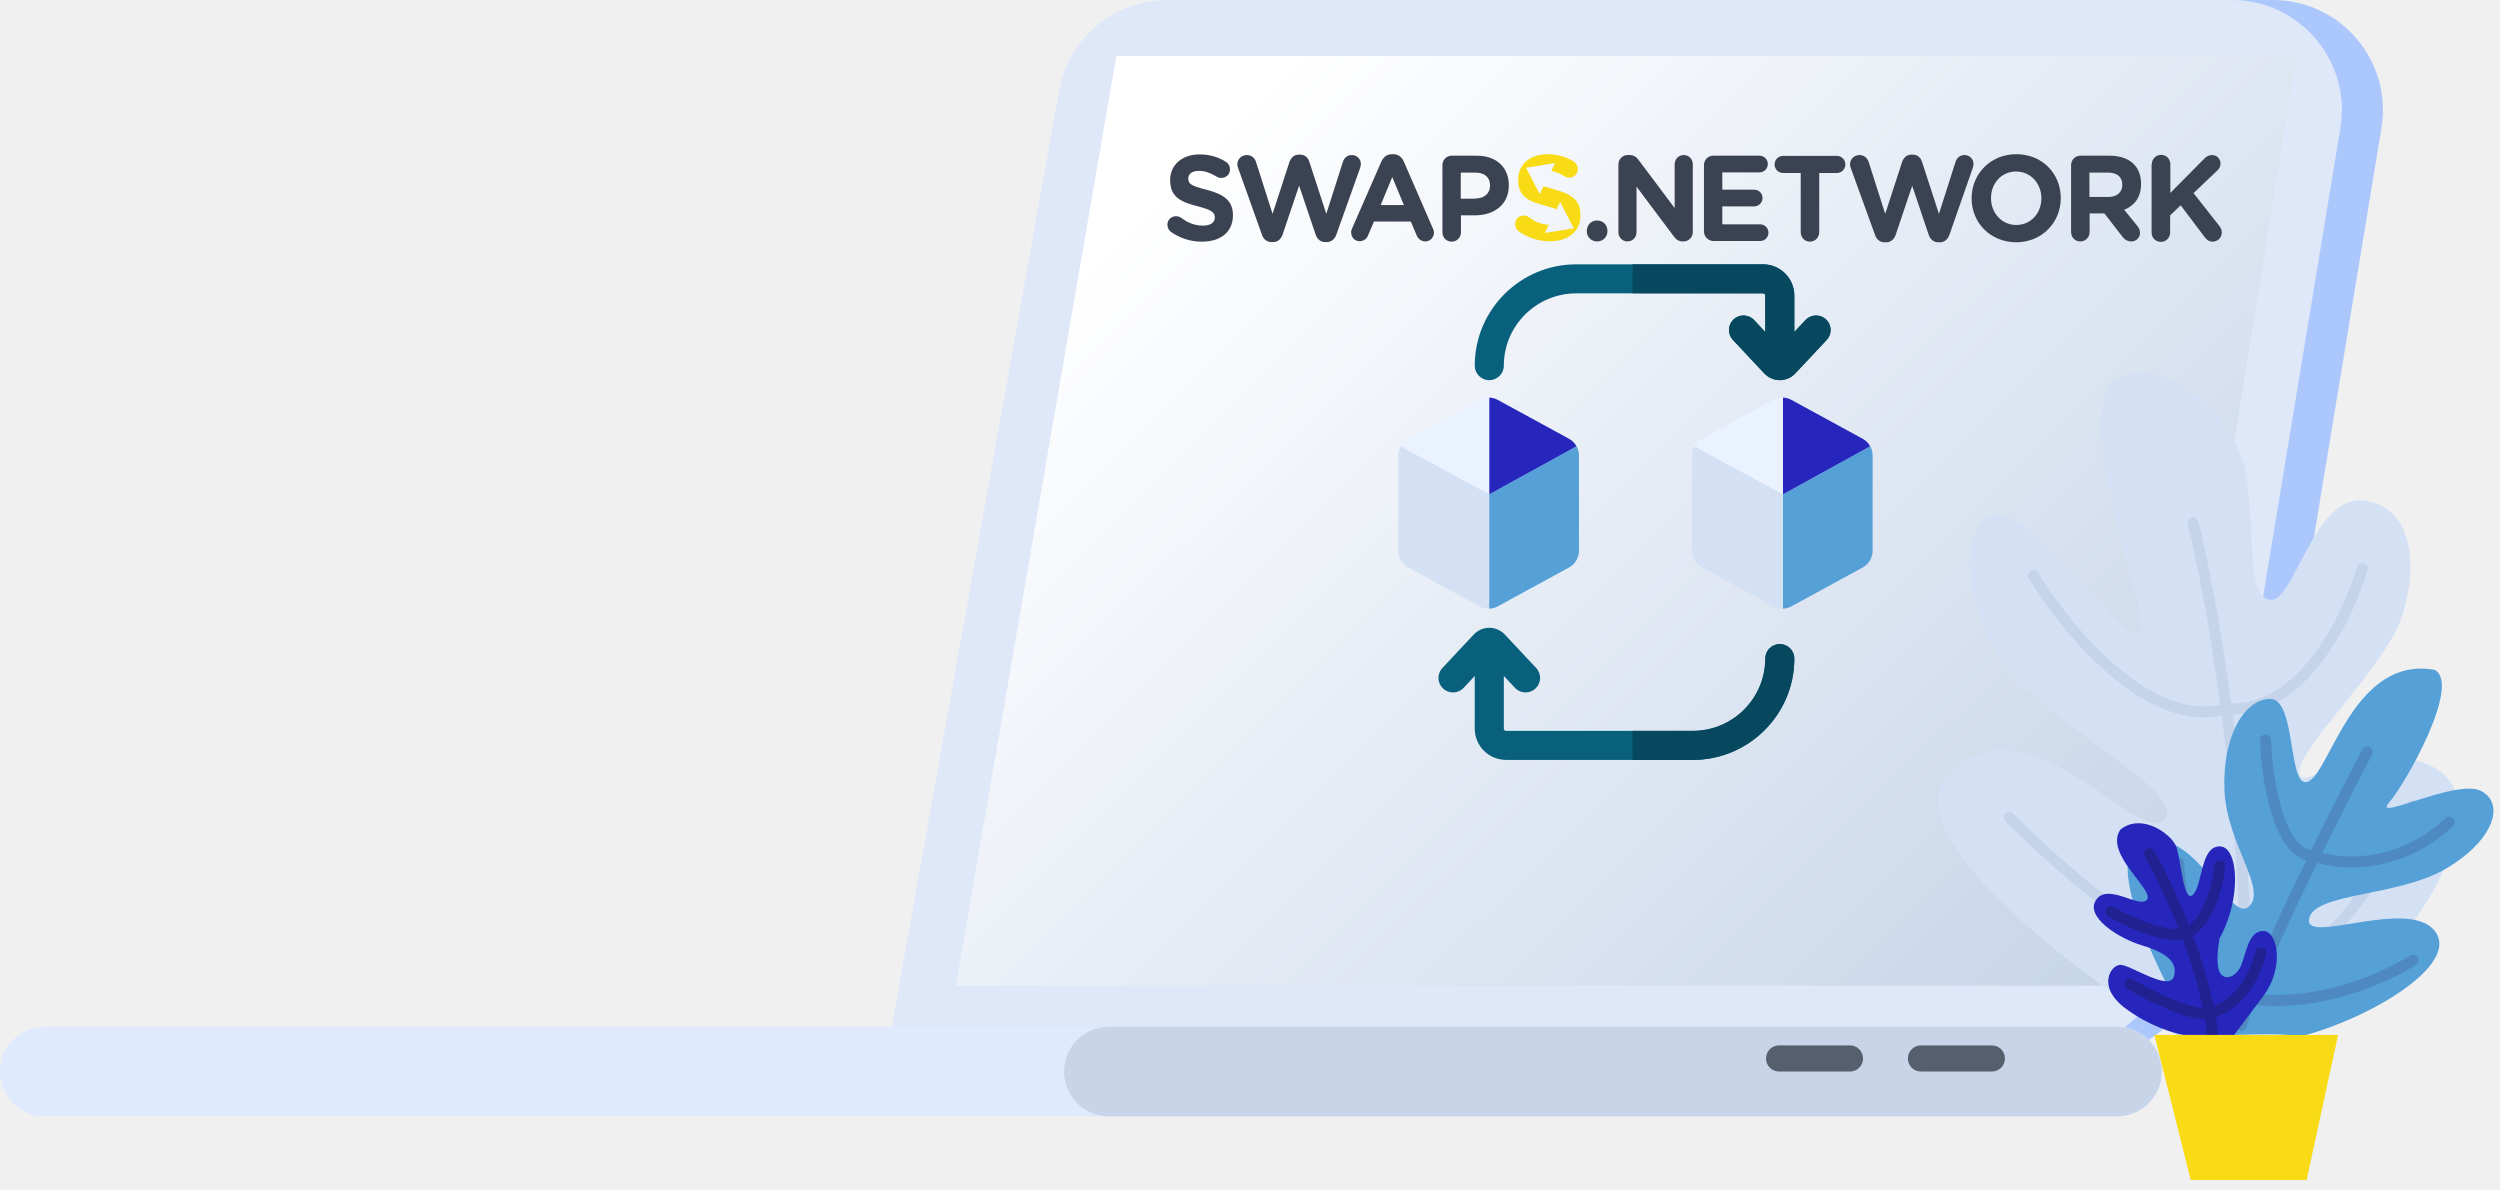
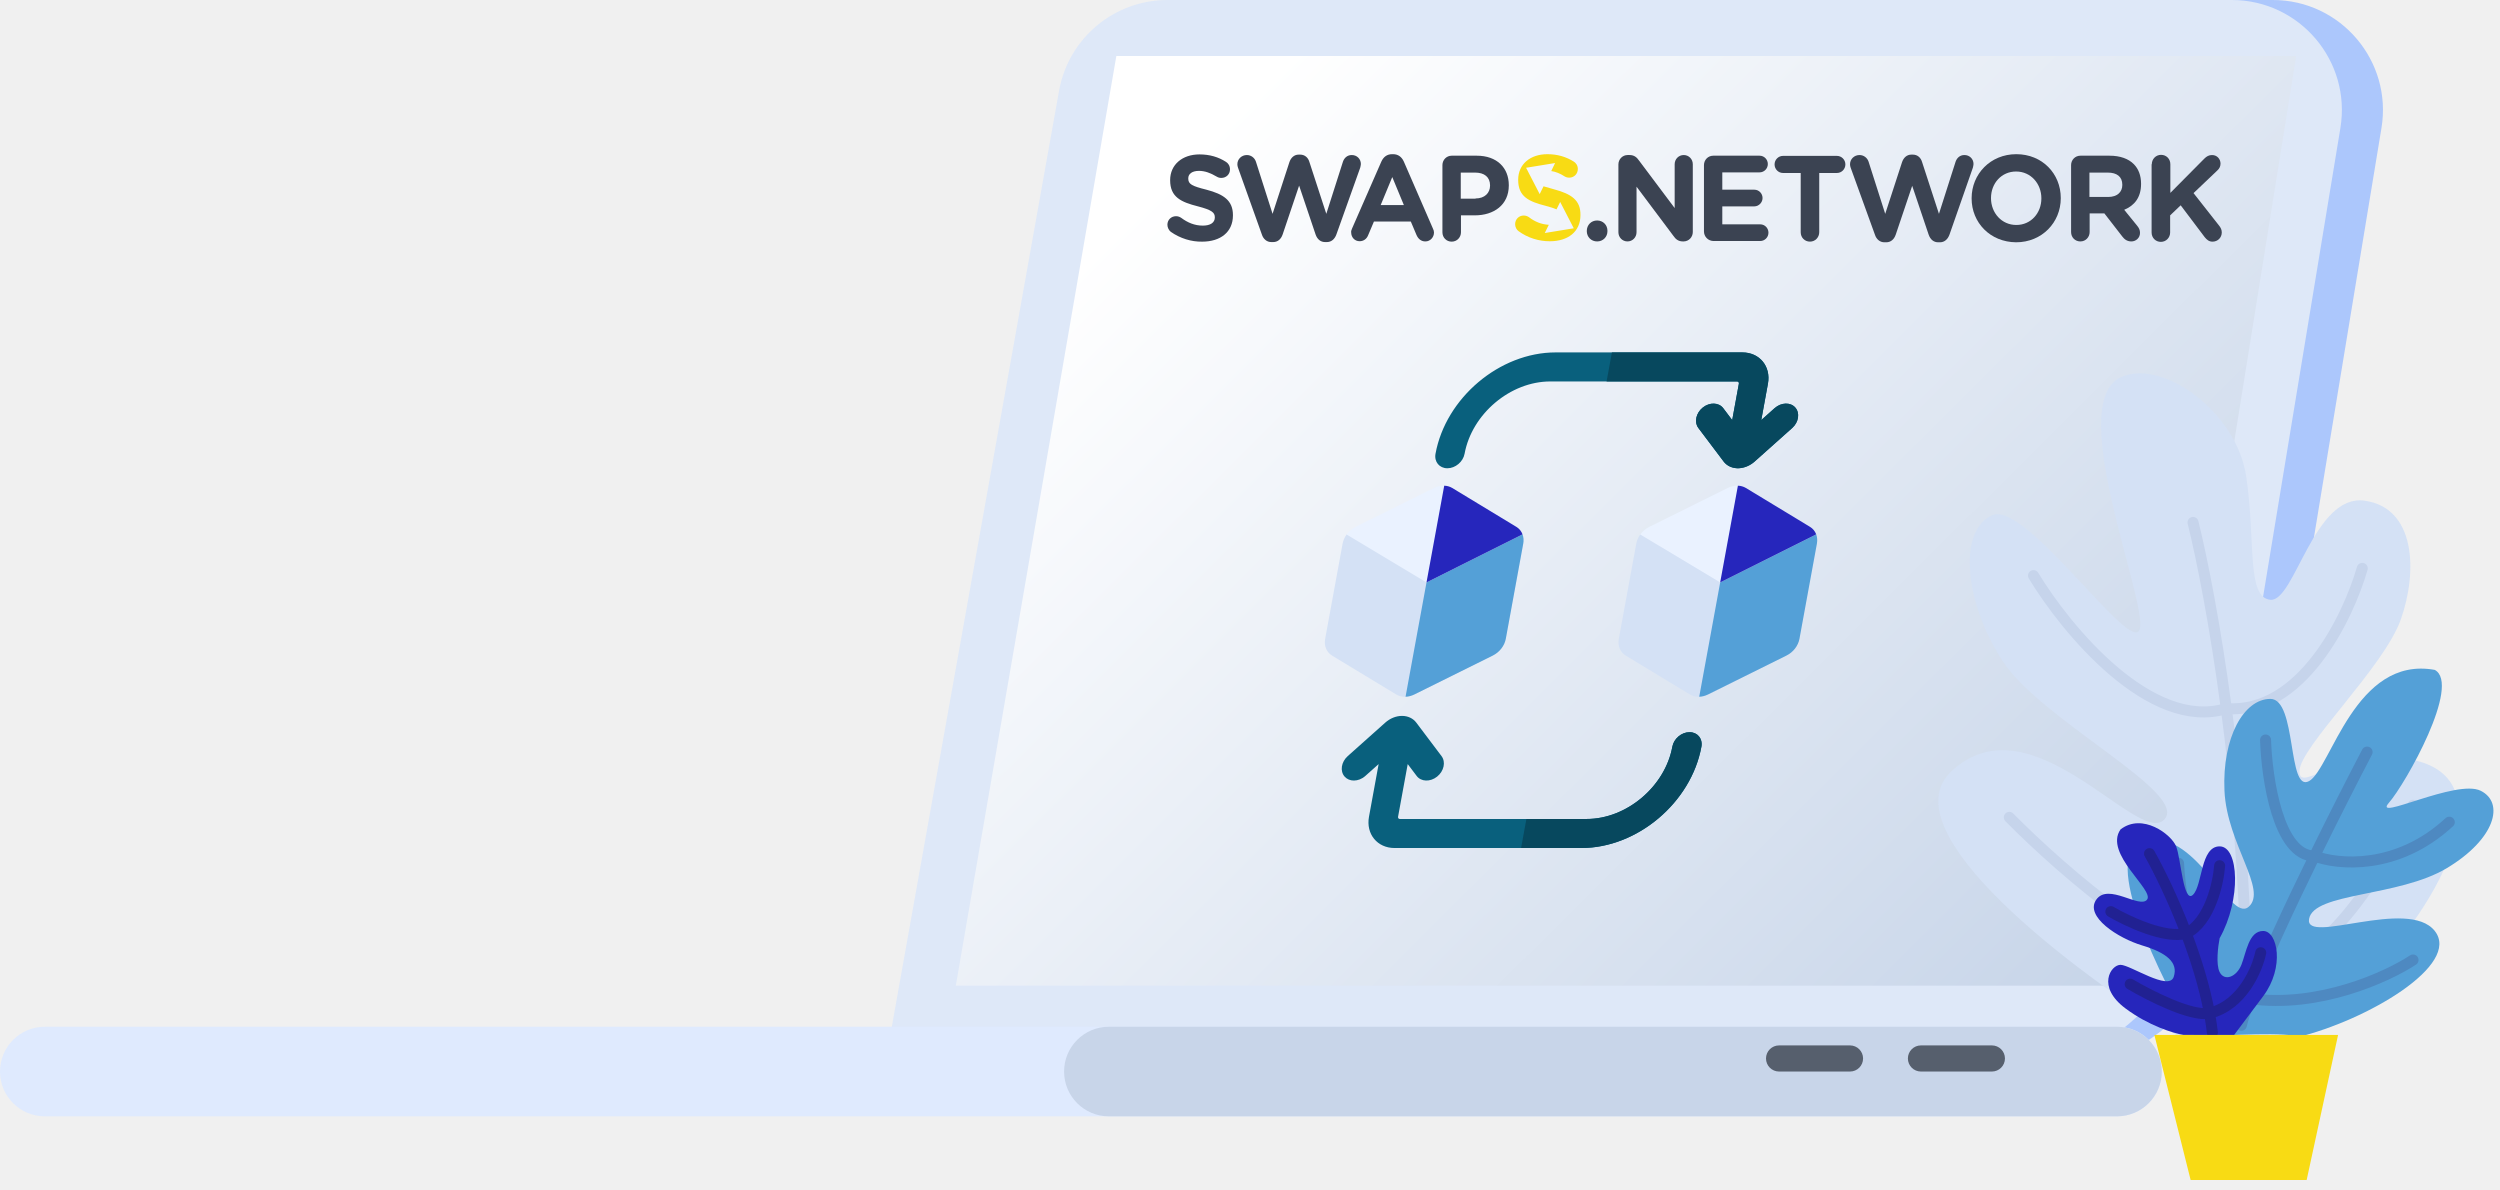
- <svg xmlns="http://www.w3.org/2000/svg" width="227" height="108" viewBox="0 0 227 108" fill="none">
-   <path d="M206.37 0H109.736C104.892 0 100.745 3.472 99.892 8.241L83.736 98.653H181.517C193.264 98.653 203.285 90.15 205.197 78.559L216.237 11.627C217.242 5.537 212.543 0 206.37 0Z" fill="#ACC7FC" />
-   <path d="M202.641 0H106.007C101.163 0 97.015 3.472 96.163 8.241L80.007 98.653H177.788C189.535 98.653 199.556 90.15 201.468 78.559L212.508 11.627C213.512 5.537 208.814 0 202.641 0Z" fill="#DEE8F8" />
-   <path d="M101.365 5.085L86.787 89.5H194.933L208.493 5.085H101.365Z" fill="url(#paint0_linear)" />
-   <rect y="93.228" width="196.289" height="8.136" rx="4.068" fill="#DFEAFE" />
-   <rect x="96.619" y="93.228" width="99.67" height="8.136" rx="4.068" fill="#C8D5E9" />
-   <rect x="160.353" y="94.923" width="8.814" height="2.373" rx="1.187" fill="#565F6D" />
-   <rect x="173.236" y="94.923" width="8.814" height="2.373" rx="1.187" fill="#565F6D" />
-   <g clip-path="url(#clip0)">
-     <path d="M162.926 59.798C162.926 64.872 158.791 69 153.708 69H136.748C135.182 69 133.907 67.727 133.907 66.163V61.377L132.895 62.457C132.636 62.734 132.285 62.874 131.932 62.874C131.609 62.874 131.285 62.756 131.03 62.518C130.497 62.02 130.47 61.187 130.968 60.655L133.819 57.613C134.178 57.23 134.684 57.008 135.209 57.004H135.225H135.227H135.244C135.77 57.008 136.276 57.23 136.635 57.613L139.486 60.655C139.984 61.187 139.957 62.02 139.424 62.518C138.892 63.016 138.057 62.988 137.559 62.457L136.547 61.377V66.163C136.547 66.274 136.637 66.363 136.748 66.363H153.708C157.335 66.363 160.286 63.418 160.286 59.798C160.286 59.07 160.877 58.48 161.606 58.48C162.335 58.48 162.926 59.07 162.926 59.798Z" fill="#09607D" />
-     <path d="M165.864 30.865L163.014 33.907C162.693 34.249 162.256 34.462 161.792 34.507C161.731 34.516 161.669 34.52 161.606 34.52C161.543 34.52 161.481 34.516 161.421 34.507C160.957 34.462 160.519 34.249 160.199 33.907L157.348 30.865C156.849 30.334 156.877 29.499 157.409 29.002C157.942 28.504 158.776 28.532 159.275 29.063L160.286 30.143V26.837C160.286 26.726 160.196 26.637 160.085 26.637H143.125C139.498 26.637 136.547 29.582 136.547 33.202C136.547 33.93 135.955 34.52 135.227 34.52C134.498 34.52 133.907 33.93 133.907 33.202C133.907 28.128 138.043 24 143.125 24H160.085C161.651 24 162.926 25.273 162.926 26.837V30.143L163.937 29.063C164.436 28.532 165.271 28.504 165.804 29.002C166.335 29.499 166.363 30.334 165.864 30.865Z" fill="#09607D" />
-     <path d="M162.926 59.798C162.926 64.872 158.79 69 153.708 69H148.237V66.363H153.708C157.335 66.363 160.286 63.418 160.286 59.798C160.286 59.07 160.877 58.48 161.606 58.48C162.334 58.48 162.926 59.07 162.926 59.798Z" fill="#07485E" />
-     <path d="M165.864 30.865L163.014 33.907C162.693 34.249 162.255 34.462 161.792 34.507C161.731 34.516 161.668 34.52 161.606 34.52C161.543 34.52 161.481 34.516 161.421 34.507C160.957 34.462 160.519 34.249 160.198 33.907L157.347 30.865C156.849 30.334 156.877 29.499 157.409 29.002C157.941 28.504 158.776 28.532 159.274 29.063L160.286 30.143V26.837C160.286 26.726 160.196 26.637 160.085 26.637H148.237V24H160.085C161.651 24 162.926 25.273 162.926 26.837V30.143L163.937 29.063C164.436 28.532 165.271 28.504 165.803 29.002C166.335 29.499 166.363 30.334 165.864 30.865Z" fill="#07485E" />
-     <path d="M143.368 41.362V50.004C143.368 50.64 143.021 51.224 142.463 51.527L135.999 55.054C135.757 55.186 135.494 55.257 135.23 55.266C135.209 55.268 135.188 55.268 135.167 55.268C134.882 55.268 134.597 55.197 134.338 55.055L127.87 51.527C127.314 51.224 126.967 50.64 126.967 50.004V41.362C126.967 41.067 127.041 40.783 127.179 40.533L135.23 40.527L143.149 40.522C143.291 40.773 143.368 41.062 143.368 41.362Z" fill="#D4E1F5" />
-     <path d="M143.368 41.362V50.004C143.368 50.64 143.021 51.224 142.463 51.527L135.999 55.054C135.757 55.186 135.494 55.257 135.23 55.266V40.527L143.149 40.522C143.291 40.773 143.368 41.062 143.368 41.362Z" fill="#54A0D7" />
-     <path d="M143.149 40.521L135.23 44.885L127.179 40.533C127.335 40.245 127.573 40.002 127.871 39.839L134.335 36.311C134.615 36.16 134.924 36.088 135.23 36.1C135.494 36.109 135.757 36.179 135.998 36.311L142.464 39.839C142.759 39.999 142.994 40.239 143.149 40.521Z" fill="#EAF2FF" />
-     <path d="M143.149 40.521L135.23 44.885V36.101C135.494 36.109 135.757 36.18 135.998 36.311L142.464 39.839C142.759 39.999 142.994 40.239 143.149 40.521Z" fill="#2626BC" />
-     <path d="M170.033 41.362V50.004C170.033 50.64 169.686 51.224 169.129 51.527L162.665 55.054C162.422 55.186 162.16 55.257 161.895 55.266C161.874 55.268 161.854 55.268 161.833 55.268C161.547 55.268 161.263 55.197 161.003 55.055L154.536 51.527C153.979 51.224 153.632 50.64 153.632 50.004V41.362C153.632 41.067 153.707 40.783 153.844 40.533L161.895 40.527L169.815 40.522C169.956 40.773 170.033 41.062 170.033 41.362Z" fill="#D4E1F5" />
-     <path d="M170.033 41.362V50.004C170.033 50.64 169.687 51.224 169.129 51.527L162.665 55.054C162.422 55.186 162.16 55.257 161.896 55.266V40.527L169.815 40.522C169.956 40.773 170.033 41.062 170.033 41.362Z" fill="#54A0D7" />
-     <path d="M169.815 40.521L161.896 44.885L153.844 40.533C154 40.245 154.238 40.002 154.537 39.839L161.001 36.311C161.281 36.16 161.589 36.088 161.896 36.1C162.16 36.109 162.422 36.179 162.664 36.311L169.13 39.839C169.424 39.999 169.659 40.239 169.815 40.521Z" fill="#EAF2FF" />
-     <path d="M169.815 40.521L161.896 44.885V36.101C162.16 36.109 162.422 36.18 162.664 36.311L169.13 39.839C169.424 39.999 169.659 40.239 169.815 40.521Z" fill="#2626BC" />
+ <svg xmlns="http://www.w3.org/2000/svg" width="227" height="108" viewBox="0 0 227 108" fill="none" version="1.1" id="svg92">
+   <path d="M206.37 0H109.736C104.892 0 100.745 3.472 99.892 8.241L83.736 98.653H181.517C193.264 98.653 203.285 90.15 205.197 78.559L216.237 11.627C217.242 5.537 212.543 0 206.37 0Z" fill="#ACC7FC" id="path2" />
+   <path d="M202.641 0H106.007C101.163 0 97.015 3.472 96.163 8.241L80.007 98.653H177.788C189.535 98.653 199.556 90.15 201.468 78.559L212.508 11.627C213.512 5.537 208.814 0 202.641 0Z" fill="#DEE8F8" id="path4" />
+   <path d="M101.365 5.085L86.787 89.5H194.933L208.493 5.085H101.365Z" id="path6" fill="url(#paint0_linear)" />
+   <rect y="93.228" width="196.289" height="8.136" rx="4.068" fill="#DFEAFE" id="rect8" />
+   <rect x="96.619" y="93.228" width="99.67" height="8.136" rx="4.068" fill="#C8D5E9" id="rect10" />
+   <rect x="160.353" y="94.923" width="8.814" height="2.373" rx="1.187" fill="#565F6D" id="rect12" />
+   <rect x="173.236" y="94.923" width="8.814" height="2.373" rx="1.187" fill="#565F6D" id="rect14" />
+   <g clip-path="url(#clip0)" id="g40" transform="matrix(1,0,-0.1832643,1,2.521777,8)">
+     <path d="m 162.926,59.798 c 0,5.074 -4.135,9.202 -9.218,9.202 h -16.96 c -1.566,0 -2.841,-1.273 -2.841,-2.837 v -4.785 l -1.012,1.079 c -0.259,0.278 -0.61,0.417 -0.963,0.417 -0.323,0 -0.647,-0.118 -0.902,-0.356 -0.533,-0.497 -0.56,-1.331 -0.062,-1.863 l 2.851,-3.042 c 0.359,-0.384 0.865,-0.605 1.39,-0.609 h 0.016 0.002 0.017 c 0.526,0.004 1.032,0.226 1.391,0.609 l 2.851,3.042 c 0.498,0.532 0.471,1.366 -0.062,1.863 -0.532,0.497 -1.367,0.47 -1.865,-0.061 l -1.012,-1.079 v 4.785 c 0,0.111 0.09,0.201 0.201,0.201 h 16.96 c 3.627,0 6.578,-2.945 6.578,-6.565 0,-0.728 0.591,-1.318 1.32,-1.318 0.729,0 1.32,0.591 1.32,1.318 z" id="path16" style="fill:#09607d" />
+     <path d="m 165.864,30.865 -2.85,3.042 c -0.321,0.342 -0.758,0.555 -1.222,0.601 -0.061,0.009 -0.123,0.013 -0.186,0.013 -0.063,0 -0.125,-0.004 -0.185,-0.013 -0.464,-0.045 -0.902,-0.259 -1.222,-0.601 l -2.851,-3.042 c -0.499,-0.531 -0.471,-1.366 0.061,-1.863 0.533,-0.497 1.367,-0.47 1.866,0.061 l 1.011,1.079 v -3.305 c 0,-0.111 -0.09,-0.201 -0.201,-0.201 h -16.96 c -3.627,0 -6.578,2.945 -6.578,6.565 0,0.728 -0.592,1.318 -1.32,1.318 -0.729,0 -1.32,-0.591 -1.32,-1.318 0,-5.074 4.136,-9.202 9.218,-9.202 h 16.96 c 1.566,0 2.841,1.273 2.841,2.837 v 3.305 l 1.011,-1.079 c 0.499,-0.532 1.334,-0.559 1.867,-0.061 0.531,0.497 0.559,1.332 0.06,1.863 z" id="path18" style="fill:#09607d" />
+     <path d="m 162.926,59.798 c 0,5.074 -4.136,9.202 -9.218,9.202 h -5.471 v -2.637 h 5.471 c 3.627,0 6.578,-2.945 6.578,-6.565 0,-0.728 0.591,-1.318 1.32,-1.318 0.728,0 1.32,0.591 1.32,1.318 z" id="path20" style="fill:#07485e" />
+     <path d="m 165.864,30.865 -2.85,3.042 c -0.321,0.342 -0.759,0.555 -1.222,0.601 -0.061,0.009 -0.124,0.013 -0.186,0.013 -0.063,0 -0.125,-0.004 -0.185,-0.013 -0.464,-0.045 -0.902,-0.259 -1.223,-0.601 l -2.851,-3.042 c -0.498,-0.531 -0.47,-1.366 0.062,-1.863 0.532,-0.497 1.367,-0.47 1.865,0.061 l 1.012,1.079 v -3.305 c 0,-0.111 -0.09,-0.201 -0.201,-0.201 H 148.237 V 24 h 11.848 c 1.566,0 2.841,1.273 2.841,2.837 v 3.305 l 1.011,-1.079 c 0.499,-0.532 1.334,-0.559 1.866,-0.061 0.532,0.497 0.56,1.332 0.061,1.863 z" id="path22" style="fill:#07485e" />
+     <path d="m 143.368,41.362 v 8.642 c 0,0.636 -0.347,1.219 -0.905,1.523 l -6.464,3.527 c -0.242,0.132 -0.505,0.203 -0.769,0.211 -0.021,0.002 -0.042,0.002 -0.063,0.002 -0.285,0 -0.57,-0.071 -0.829,-0.213 L 127.87,51.527 c -0.556,-0.303 -0.903,-0.887 -0.903,-1.523 v -8.642 c 0,-0.295 0.074,-0.579 0.212,-0.829 l 8.051,-0.007 7.919,-0.005 c 0.142,0.252 0.219,0.54 0.219,0.841 z" id="path24" style="fill:#d4e1f5" />
+     <path d="m 143.368,41.362 v 8.642 c 0,0.636 -0.347,1.219 -0.905,1.523 l -6.464,3.527 c -0.242,0.132 -0.505,0.203 -0.769,0.211 V 40.527 l 7.919,-0.005 c 0.142,0.252 0.219,0.54 0.219,0.841 z" id="path26" style="fill:#54a0d7" />
+     <path d="m 143.149,40.521 -7.919,4.364 -8.051,-4.352 c 0.156,-0.288 0.394,-0.532 0.692,-0.694 l 6.464,-3.528 c 0.28,-0.151 0.589,-0.223 0.895,-0.21 0.264,0.009 0.527,0.079 0.768,0.21 l 6.466,3.528 c 0.295,0.16 0.53,0.399 0.685,0.682 z" id="path28" style="fill:#eaf2ff" />
+     <path d="m 143.149,40.521 -7.919,4.364 v -8.785 c 0.264,0.009 0.527,0.079 0.768,0.21 l 6.466,3.528 c 0.295,0.16 0.53,0.399 0.685,0.682 z" id="path30" style="fill:#2626bc" />
+     <path d="m 170.033,41.362 v 8.642 c 0,0.636 -0.347,1.219 -0.904,1.523 l -6.464,3.527 c -0.243,0.132 -0.505,0.203 -0.77,0.211 -0.021,0.002 -0.041,0.002 -0.062,0.002 -0.286,0 -0.57,-0.071 -0.83,-0.213 l -6.467,-3.528 c -0.557,-0.303 -0.904,-0.887 -0.904,-1.523 v -8.642 c 0,-0.295 0.075,-0.579 0.212,-0.829 l 8.051,-0.007 7.92,-0.005 c 0.141,0.252 0.218,0.54 0.218,0.841 z" id="path32" style="fill:#d4e1f5" />
+     <path d="m 170.033,41.362 v 8.642 c 0,0.636 -0.346,1.219 -0.904,1.523 l -6.464,3.527 c -0.243,0.132 -0.505,0.203 -0.769,0.211 V 40.527 l 7.919,-0.005 c 0.141,0.252 0.218,0.54 0.218,0.841 z" id="path34" style="fill:#54a0d7" />
+     <path d="m 169.815,40.521 -7.919,4.364 -8.052,-4.352 c 0.156,-0.288 0.394,-0.532 0.693,-0.694 l 6.464,-3.528 c 0.28,-0.151 0.588,-0.223 0.895,-0.21 0.264,0.009 0.526,0.079 0.768,0.21 l 6.466,3.528 c 0.294,0.16 0.529,0.399 0.685,0.682 z" id="path36" style="fill:#eaf2ff" />
+     <path d="m 169.815,40.521 -7.919,4.364 v -8.785 c 0.264,0.009 0.526,0.079 0.768,0.21 l 6.466,3.528 c 0.294,0.16 0.529,0.399 0.685,0.682 z" id="path38" style="fill:#2626bc" />
  </g>
-   <path d="M203.957 43.266C203.079 37.34 196.275 32.511 192.543 34.267C187.495 36.681 194.958 54.461 194.299 57.095C193.641 59.729 183.983 45.461 180.909 46.778C177.836 48.095 178.275 54.461 181.787 59.948C185.3 65.436 198.909 72.021 196.494 74.436C194.08 76.85 184.422 63.241 177.178 70.046C171.383 75.489 188.373 88.264 197.592 93.971H209.445C210.835 92.874 214.493 89.581 218.005 85.191C222.395 79.704 226.347 71.143 219.761 69.168C213.176 67.192 208.786 72.24 208.786 70.046C208.786 67.85 216.469 60.607 218.005 56.217C219.542 51.827 219.322 46.12 214.713 45.461C210.103 44.803 208.347 54.68 206.152 54.461C203.957 54.241 204.835 49.193 203.957 43.266Z" fill="#D4E1F5" />
-   <path d="M199.128 47.437C199.945 50.74 201.148 56.784 202.15 64.339M203.957 91.996C203.969 90.674 203.965 89.356 203.946 88.045M182.446 74.216C187.194 79.045 198.142 88.572 203.946 88.045M203.946 88.045C203.821 79.503 203.071 71.283 202.15 64.339M203.946 88.045C210.434 89.274 216.754 78.606 219.103 73.119M184.641 52.266C187.607 57.168 195.26 66.446 202.15 64.339M202.15 64.339C208.957 64.865 213.215 56.071 214.493 51.608" stroke="#C6D4EB" stroke-linecap="round" />
-   <path d="M216.908 72.899C218.444 71.143 223.493 62.143 221.078 60.826C213.835 59.509 211.64 69.826 209.664 70.924C207.689 72.021 208.567 63.46 206.152 63.46C203.738 63.46 201.762 66.972 201.982 71.802C202.201 76.63 205.933 80.801 204.177 82.338C202.421 83.874 199.347 74.874 194.518 76.411C190.655 77.64 196.128 88.776 199.347 94.191C202.201 93.971 208.04 93.664 208.567 94.191C214.932 92.654 223.493 87.606 221.078 84.533C218.664 81.46 209.225 85.85 209.664 83.435C210.103 81.021 217.786 81.46 222.176 78.826C226.566 76.192 227.444 72.899 225.249 71.802C223.054 70.704 215.371 74.655 216.908 72.899Z" fill="#54A0D7" />
-   <path d="M214.932 68.289C213.68 70.686 211.924 74.126 210.159 77.728M203.518 93.093C203.668 92.467 203.94 91.645 204.304 90.679M205.713 67.192C205.824 70.704 206.868 77.728 210.159 77.728M210.159 77.728C212.262 78.533 217.654 79.045 222.395 74.655M210.159 77.728C207.859 82.423 205.543 87.391 204.304 90.679M219.103 87.167C216.773 88.703 210.552 91.557 204.304 90.679M204.304 90.679C199.62 90.788 198.024 82.529 197.811 78.386" stroke="#4E89C1" stroke-linecap="round" />
-   <path d="M197.592 76.85C197.153 75.752 194.519 73.777 192.543 75.313C191.007 77.508 195.616 80.801 194.958 81.679C194.299 82.557 191.446 80.142 190.348 81.679C189.251 83.215 192.324 85.191 194.519 85.849C196.714 86.508 197.811 87.386 197.372 88.703C196.933 90.02 193.421 87.606 192.543 87.606C191.665 87.606 190.348 89.581 192.982 91.556C195.089 93.137 197.372 93.825 198.25 93.971H202.86L205.494 90.459C207.469 87.825 206.811 84.532 205.494 84.532C204.177 84.532 203.957 86.508 203.518 87.606C203.079 88.703 201.982 89.142 201.543 88.264C201.192 87.562 201.396 85.923 201.543 85.191C203.518 81.679 203.299 76.85 201.543 76.85C199.787 76.85 200.006 80.362 199.128 81.24C198.25 82.118 198.031 77.947 197.592 76.85Z" fill="#2626BC" />
-   <path d="M195.177 77.508C196.014 78.993 197.335 81.665 198.508 84.752M200.884 93.751C200.818 93.174 200.728 92.587 200.619 91.996M191.665 82.776C193.154 83.654 196.607 85.279 198.508 84.752M198.508 84.752C200.645 83.698 201.422 80.216 201.543 78.606M198.508 84.752C199.378 87.043 200.168 89.562 200.619 91.996M193.421 89.361C195.146 90.386 199.002 92.347 200.619 91.996M200.619 91.996C203.567 91.293 204.951 88.044 205.274 86.508" stroke="#212192" stroke-linecap="round" />
-   <path d="M195.616 93.971H212.298L209.445 107.141H198.909L195.616 93.971Z" fill="#F8DB14" />
-   <path d="M106.306 21.049C106.134 20.913 106 20.66 106 20.408C106 19.961 106.344 19.631 106.785 19.631C106.995 19.631 107.148 19.709 107.263 19.787C107.837 20.214 108.469 20.486 109.215 20.486C109.904 20.486 110.306 20.214 110.306 19.748V19.728C110.306 19.301 110.038 19.068 108.775 18.738C107.244 18.35 106.249 17.903 106.249 16.369V16.35C106.249 14.952 107.359 14.02 108.909 14.02C109.827 14.02 110.631 14.252 111.32 14.699C111.511 14.816 111.683 15.049 111.683 15.379C111.683 15.825 111.339 16.155 110.899 16.155C110.727 16.155 110.612 16.117 110.478 16.039C109.923 15.709 109.406 15.515 108.87 15.515C108.22 15.515 107.894 15.806 107.894 16.194V16.214C107.894 16.719 108.22 16.893 109.54 17.223C111.09 17.631 111.951 18.194 111.951 19.534V19.553C111.951 21.087 110.803 21.942 109.157 21.942C108.182 21.961 107.167 21.651 106.306 21.049Z" fill="#3B4352" />
-   <path d="M112.41 15.223C112.372 15.126 112.353 15.009 112.353 14.912C112.353 14.446 112.735 14.077 113.214 14.077C113.597 14.077 113.922 14.33 114.037 14.679L115.549 19.417L117.079 14.718C117.213 14.33 117.5 14.039 117.921 14.039H118.055C118.476 14.039 118.783 14.31 118.897 14.718L120.428 19.417L121.94 14.679C122.055 14.349 122.323 14.077 122.744 14.077C123.203 14.077 123.567 14.427 123.567 14.893C123.567 14.99 123.528 15.126 123.509 15.223L121.347 21.281C121.194 21.709 120.887 21.98 120.486 21.98H120.313C119.912 21.98 119.605 21.728 119.452 21.281L117.96 16.854L116.467 21.281C116.314 21.728 116.008 21.98 115.606 21.98H115.434C115.032 21.98 114.706 21.709 114.573 21.281L112.41 15.223Z" fill="#3B4352" />
-   <path d="M122.763 20.757L125.423 14.68C125.614 14.252 125.94 14 126.399 14H126.495C126.954 14 127.279 14.252 127.471 14.68L130.111 20.757C130.169 20.874 130.207 20.99 130.207 21.107C130.207 21.553 129.863 21.922 129.423 21.922C129.04 21.922 128.772 21.689 128.619 21.34L128.102 20.116H124.753L124.218 21.379C124.084 21.709 123.796 21.903 123.452 21.903C123.012 21.903 122.687 21.553 122.687 21.107C122.667 21.01 122.706 20.893 122.763 20.757ZM127.471 18.621L126.418 16.078L125.366 18.621H127.471Z" fill="#3B4352" />
-   <path d="M130.972 14.991C130.972 14.525 131.336 14.137 131.814 14.137H134.092C135.91 14.137 137 15.224 137 16.816V16.836C137 18.622 135.622 19.554 133.919 19.554H132.656V21.088C132.656 21.554 132.293 21.942 131.814 21.942C131.336 21.942 130.972 21.574 130.972 21.088V14.991ZM133.977 18.02C134.819 18.02 135.297 17.515 135.297 16.855V16.836C135.297 16.078 134.781 15.671 133.939 15.671H132.637V18.04H133.977V18.02Z" fill="#3B4352" />
-   <path d="M145.019 20.02C145.554 20.02 145.956 20.428 145.956 20.952V20.991C145.956 21.515 145.554 21.923 145.019 21.923C144.483 21.923 144.081 21.515 144.081 20.991V20.971C144.081 20.428 144.483 20.02 145.019 20.02Z" fill="#3B4352" />
-   <path d="M146.951 14.931C146.951 14.466 147.315 14.077 147.793 14.077H147.965C148.367 14.077 148.616 14.271 148.826 14.582L152.06 18.893V14.912C152.06 14.446 152.424 14.077 152.883 14.077C153.342 14.077 153.706 14.446 153.706 14.912V21.067C153.706 21.533 153.342 21.922 152.864 21.922H152.807C152.405 21.922 152.156 21.728 151.945 21.417L148.597 16.951V21.087C148.597 21.553 148.233 21.922 147.774 21.922C147.315 21.922 146.951 21.553 146.951 21.087V14.931Z" fill="#3B4352" />
-   <path d="M154.72 21.011V14.991C154.72 14.525 155.084 14.137 155.562 14.137H159.772C160.193 14.137 160.519 14.486 160.519 14.894C160.519 15.321 160.174 15.651 159.772 15.651H156.385V17.224H159.294C159.715 17.224 160.04 17.574 160.04 17.981C160.04 18.389 159.696 18.739 159.294 18.739H156.385V20.37H159.83C160.251 20.37 160.576 20.719 160.576 21.127C160.576 21.554 160.232 21.884 159.83 21.884H155.562C155.084 21.865 154.72 21.477 154.72 21.011Z" fill="#3B4352" />
-   <path d="M163.504 15.707H161.896C161.475 15.707 161.131 15.358 161.131 14.931C161.131 14.503 161.475 14.154 161.896 14.154H166.795C167.216 14.154 167.561 14.503 167.561 14.931C167.561 15.358 167.216 15.707 166.795 15.707H165.187V21.086C165.187 21.552 164.824 21.94 164.346 21.94C163.867 21.94 163.504 21.571 163.504 21.086V15.707Z" fill="#3B4352" />
-   <path d="M168.039 15.223C168.001 15.126 167.982 15.009 167.982 14.912C167.982 14.446 168.364 14.077 168.843 14.077C169.226 14.077 169.551 14.33 169.666 14.679L171.178 19.417L172.708 14.718C172.842 14.33 173.13 14.039 173.55 14.039H173.684C174.105 14.039 174.411 14.31 174.526 14.718L176.057 19.417L177.569 14.679C177.684 14.349 177.952 14.077 178.372 14.077C178.832 14.077 179.196 14.427 179.196 14.893C179.196 14.99 179.157 15.126 179.138 15.223L177.014 21.301C176.861 21.728 176.554 22 176.153 22H175.981C175.579 22 175.273 21.747 175.12 21.301L173.627 16.873L172.134 21.301C171.981 21.747 171.675 22 171.273 22H171.101C170.699 22 170.374 21.728 170.24 21.301L168.039 15.223Z" fill="#3B4352" />
-   <path d="M179.023 18.019V18C179.023 15.806 180.726 14 183.08 14C185.434 14 187.118 15.767 187.118 17.981V18C187.118 20.194 185.415 22 183.061 22C180.707 21.981 179.023 20.214 179.023 18.019ZM185.357 18.019V18C185.357 16.68 184.4 15.573 183.061 15.573C181.721 15.573 180.783 16.66 180.783 17.981V18C180.783 19.32 181.74 20.427 183.08 20.427C184.419 20.427 185.357 19.34 185.357 18.019Z" fill="#3B4352" />
-   <path d="M188.055 14.991C188.055 14.525 188.419 14.137 188.898 14.137H191.538C192.514 14.137 193.26 14.409 193.758 14.913C194.179 15.341 194.409 15.943 194.409 16.68V16.7C194.409 17.923 193.815 18.661 192.878 19.049L194.045 20.486C194.218 20.7 194.313 20.875 194.313 21.146C194.313 21.612 193.93 21.923 193.528 21.923C193.146 21.923 192.897 21.729 192.706 21.477L191.079 19.379H189.739V21.069C189.739 21.535 189.376 21.923 188.898 21.923C188.419 21.923 188.055 21.554 188.055 21.069V14.991ZM191.423 17.884C192.246 17.884 192.706 17.438 192.706 16.797V16.777C192.706 16.04 192.208 15.671 191.385 15.671H189.72V17.884H191.423Z" fill="#3B4352" />
-   <path d="M195.384 14.913C195.384 14.447 195.748 14.059 196.226 14.059C196.705 14.059 197.068 14.428 197.068 14.913V17.515L200.149 14.408C200.36 14.194 200.57 14.078 200.857 14.078C201.316 14.078 201.623 14.447 201.623 14.855C201.623 15.127 201.508 15.321 201.316 15.495L199.173 17.534L201.508 20.505C201.642 20.68 201.737 20.855 201.737 21.107C201.737 21.573 201.374 21.942 200.896 21.942C200.57 21.942 200.379 21.767 200.187 21.534L198.006 18.641L197.049 19.554V21.107C197.049 21.573 196.686 21.962 196.207 21.962C195.729 21.962 195.365 21.593 195.365 21.107V14.913H195.384Z" fill="#3B4352" />
-   <path d="M141.13 17.196C140.706 17.084 140.393 16.991 140.153 16.916L139.803 17.626L138.569 15.234L141.203 14.804L140.853 15.533C141.259 15.589 141.664 15.757 142.069 16.019C142.198 16.094 142.327 16.131 142.493 16.131C142.917 16.131 143.267 15.794 143.267 15.346C143.267 15.009 143.082 14.785 142.898 14.673C142.217 14.243 141.424 14 140.503 14C138.937 14 137.851 14.916 137.851 16.318V16.337C137.851 17.869 138.827 18.299 140.356 18.692C140.798 18.804 141.111 18.916 141.332 19.01L141.664 18.337L142.898 20.729L140.264 21.159L140.632 20.412C139.951 20.374 139.361 20.131 138.827 19.72C138.716 19.645 138.569 19.57 138.348 19.57C137.924 19.57 137.574 19.907 137.574 20.355C137.574 20.617 137.703 20.86 137.887 20.991C138.735 21.608 139.73 21.907 140.724 21.907C142.364 21.907 143.506 21.047 143.506 19.533V19.514C143.524 18.169 142.659 17.608 141.13 17.196Z" fill="#F8DB14" />
-   <defs>
+   <path d="M203.957 43.266C203.079 37.34 196.275 32.511 192.543 34.267C187.495 36.681 194.958 54.461 194.299 57.095C193.641 59.729 183.983 45.461 180.909 46.778C177.836 48.095 178.275 54.461 181.787 59.948C185.3 65.436 198.909 72.021 196.494 74.436C194.08 76.85 184.422 63.241 177.178 70.046C171.383 75.489 188.373 88.264 197.592 93.971H209.445C210.835 92.874 214.493 89.581 218.005 85.191C222.395 79.704 226.347 71.143 219.761 69.168C213.176 67.192 208.786 72.24 208.786 70.046C208.786 67.85 216.469 60.607 218.005 56.217C219.542 51.827 219.322 46.12 214.713 45.461C210.103 44.803 208.347 54.68 206.152 54.461C203.957 54.241 204.835 49.193 203.957 43.266Z" fill="#D4E1F5" id="path42" />
+   <path d="M199.128 47.437C199.945 50.74 201.148 56.784 202.15 64.339M203.957 91.996C203.969 90.674 203.965 89.356 203.946 88.045M182.446 74.216C187.194 79.045 198.142 88.572 203.946 88.045M203.946 88.045C203.821 79.503 203.071 71.283 202.15 64.339M203.946 88.045C210.434 89.274 216.754 78.606 219.103 73.119M184.641 52.266C187.607 57.168 195.26 66.446 202.15 64.339M202.15 64.339C208.957 64.865 213.215 56.071 214.493 51.608" stroke="#C6D4EB" stroke-linecap="round" id="path44" />
+   <path d="M216.908 72.899C218.444 71.143 223.493 62.143 221.078 60.826C213.835 59.509 211.64 69.826 209.664 70.924C207.689 72.021 208.567 63.46 206.152 63.46C203.738 63.46 201.762 66.972 201.982 71.802C202.201 76.63 205.933 80.801 204.177 82.338C202.421 83.874 199.347 74.874 194.518 76.411C190.655 77.64 196.128 88.776 199.347 94.191C202.201 93.971 208.04 93.664 208.567 94.191C214.932 92.654 223.493 87.606 221.078 84.533C218.664 81.46 209.225 85.85 209.664 83.435C210.103 81.021 217.786 81.46 222.176 78.826C226.566 76.192 227.444 72.899 225.249 71.802C223.054 70.704 215.371 74.655 216.908 72.899Z" fill="#54A0D7" id="path46" />
+   <path d="M214.932 68.289C213.68 70.686 211.924 74.126 210.159 77.728M203.518 93.093C203.668 92.467 203.94 91.645 204.304 90.679M205.713 67.192C205.824 70.704 206.868 77.728 210.159 77.728M210.159 77.728C212.262 78.533 217.654 79.045 222.395 74.655M210.159 77.728C207.859 82.423 205.543 87.391 204.304 90.679M219.103 87.167C216.773 88.703 210.552 91.557 204.304 90.679M204.304 90.679C199.62 90.788 198.024 82.529 197.811 78.386" stroke="#4E89C1" stroke-linecap="round" id="path48" />
+   <path d="M197.592 76.85C197.153 75.752 194.519 73.777 192.543 75.313C191.007 77.508 195.616 80.801 194.958 81.679C194.299 82.557 191.446 80.142 190.348 81.679C189.251 83.215 192.324 85.191 194.519 85.849C196.714 86.508 197.811 87.386 197.372 88.703C196.933 90.02 193.421 87.606 192.543 87.606C191.665 87.606 190.348 89.581 192.982 91.556C195.089 93.137 197.372 93.825 198.25 93.971H202.86L205.494 90.459C207.469 87.825 206.811 84.532 205.494 84.532C204.177 84.532 203.957 86.508 203.518 87.606C203.079 88.703 201.982 89.142 201.543 88.264C201.192 87.562 201.396 85.923 201.543 85.191C203.518 81.679 203.299 76.85 201.543 76.85C199.787 76.85 200.006 80.362 199.128 81.24C198.25 82.118 198.031 77.947 197.592 76.85Z" fill="#2626BC" id="path50" />
+   <path d="M195.177 77.508C196.014 78.993 197.335 81.665 198.508 84.752M200.884 93.751C200.818 93.174 200.728 92.587 200.619 91.996M191.665 82.776C193.154 83.654 196.607 85.279 198.508 84.752M198.508 84.752C200.645 83.698 201.422 80.216 201.543 78.606M198.508 84.752C199.378 87.043 200.168 89.562 200.619 91.996M193.421 89.361C195.146 90.386 199.002 92.347 200.619 91.996M200.619 91.996C203.567 91.293 204.951 88.044 205.274 86.508" stroke="#212192" stroke-linecap="round" id="path52" />
+   <path d="M195.616 93.971H212.298L209.445 107.141H198.909L195.616 93.971Z" fill="#F8DB14" id="path54" />
+   <path d="M106.306 21.049C106.134 20.913 106 20.66 106 20.408C106 19.961 106.344 19.631 106.785 19.631C106.995 19.631 107.148 19.709 107.263 19.787C107.837 20.214 108.469 20.486 109.215 20.486C109.904 20.486 110.306 20.214 110.306 19.748V19.728C110.306 19.301 110.038 19.068 108.775 18.738C107.244 18.35 106.249 17.903 106.249 16.369V16.35C106.249 14.952 107.359 14.02 108.909 14.02C109.827 14.02 110.631 14.252 111.32 14.699C111.511 14.816 111.683 15.049 111.683 15.379C111.683 15.825 111.339 16.155 110.899 16.155C110.727 16.155 110.612 16.117 110.478 16.039C109.923 15.709 109.406 15.515 108.87 15.515C108.22 15.515 107.894 15.806 107.894 16.194V16.214C107.894 16.719 108.22 16.893 109.54 17.223C111.09 17.631 111.951 18.194 111.951 19.534V19.553C111.951 21.087 110.803 21.942 109.157 21.942C108.182 21.961 107.167 21.651 106.306 21.049Z" fill="#3B4352" id="path56" />
+   <path d="M112.41 15.223C112.372 15.126 112.353 15.009 112.353 14.912C112.353 14.446 112.735 14.077 113.214 14.077C113.597 14.077 113.922 14.33 114.037 14.679L115.549 19.417L117.079 14.718C117.213 14.33 117.5 14.039 117.921 14.039H118.055C118.476 14.039 118.783 14.31 118.897 14.718L120.428 19.417L121.94 14.679C122.055 14.349 122.323 14.077 122.744 14.077C123.203 14.077 123.567 14.427 123.567 14.893C123.567 14.99 123.528 15.126 123.509 15.223L121.347 21.281C121.194 21.709 120.887 21.98 120.486 21.98H120.313C119.912 21.98 119.605 21.728 119.452 21.281L117.96 16.854L116.467 21.281C116.314 21.728 116.008 21.98 115.606 21.98H115.434C115.032 21.98 114.706 21.709 114.573 21.281L112.41 15.223Z" id="path58" fill="#3B4352" />
+   <path d="M122.763 20.757L125.423 14.68C125.614 14.252 125.94 14 126.399 14H126.495C126.954 14 127.279 14.252 127.471 14.68L130.111 20.757C130.169 20.874 130.207 20.99 130.207 21.107C130.207 21.553 129.863 21.922 129.423 21.922C129.04 21.922 128.772 21.689 128.619 21.34L128.102 20.116H124.753L124.218 21.379C124.084 21.709 123.796 21.903 123.452 21.903C123.012 21.903 122.687 21.553 122.687 21.107C122.667 21.01 122.706 20.893 122.763 20.757ZM127.471 18.621L126.418 16.078L125.366 18.621H127.471Z" fill="#3B4352" id="path60" />
+   <path d="M130.972 14.991C130.972 14.525 131.336 14.137 131.814 14.137H134.092C135.91 14.137 137 15.224 137 16.816V16.836C137 18.622 135.622 19.554 133.919 19.554H132.656V21.088C132.656 21.554 132.293 21.942 131.814 21.942C131.336 21.942 130.972 21.574 130.972 21.088V14.991ZM133.977 18.02C134.819 18.02 135.297 17.515 135.297 16.855V16.836C135.297 16.078 134.781 15.671 133.939 15.671H132.637V18.04H133.977V18.02Z" fill="#3B4352" id="path62" />
+   <path d="M145.019 20.02C145.554 20.02 145.956 20.428 145.956 20.952V20.991C145.956 21.515 145.554 21.923 145.019 21.923C144.483 21.923 144.081 21.515 144.081 20.991V20.971C144.081 20.428 144.483 20.02 145.019 20.02Z" fill="#3B4352" id="path64" />
+   <path d="M146.951 14.931C146.951 14.466 147.315 14.077 147.793 14.077H147.965C148.367 14.077 148.616 14.271 148.826 14.582L152.06 18.893V14.912C152.06 14.446 152.424 14.077 152.883 14.077C153.342 14.077 153.706 14.446 153.706 14.912V21.067C153.706 21.533 153.342 21.922 152.864 21.922H152.807C152.405 21.922 152.156 21.728 151.945 21.417L148.597 16.951V21.087C148.597 21.553 148.233 21.922 147.774 21.922C147.315 21.922 146.951 21.553 146.951 21.087V14.931Z" fill="#3B4352" id="path66" />
+   <path d="M154.72 21.011V14.991C154.72 14.525 155.084 14.137 155.562 14.137H159.772C160.193 14.137 160.519 14.486 160.519 14.894C160.519 15.321 160.174 15.651 159.772 15.651H156.385V17.224H159.294C159.715 17.224 160.04 17.574 160.04 17.981C160.04 18.389 159.696 18.739 159.294 18.739H156.385V20.37H159.83C160.251 20.37 160.576 20.719 160.576 21.127C160.576 21.554 160.232 21.884 159.83 21.884H155.562C155.084 21.865 154.72 21.477 154.72 21.011Z" fill="#3B4352" id="path68" />
+   <path d="M163.504 15.707H161.896C161.475 15.707 161.131 15.358 161.131 14.931C161.131 14.503 161.475 14.154 161.896 14.154H166.795C167.216 14.154 167.561 14.503 167.561 14.931C167.561 15.358 167.216 15.707 166.795 15.707H165.187V21.086C165.187 21.552 164.824 21.94 164.346 21.94C163.867 21.94 163.504 21.571 163.504 21.086V15.707Z" fill="#3B4352" id="path70" />
+   <path d="M168.039 15.223C168.001 15.126 167.982 15.009 167.982 14.912C167.982 14.446 168.364 14.077 168.843 14.077C169.226 14.077 169.551 14.33 169.666 14.679L171.178 19.417L172.708 14.718C172.842 14.33 173.13 14.039 173.55 14.039H173.684C174.105 14.039 174.411 14.31 174.526 14.718L176.057 19.417L177.569 14.679C177.684 14.349 177.952 14.077 178.372 14.077C178.832 14.077 179.196 14.427 179.196 14.893C179.196 14.99 179.157 15.126 179.138 15.223L177.014 21.301C176.861 21.728 176.554 22 176.153 22H175.981C175.579 22 175.273 21.747 175.12 21.301L173.627 16.873L172.134 21.301C171.981 21.747 171.675 22 171.273 22H171.101C170.699 22 170.374 21.728 170.24 21.301L168.039 15.223Z" fill="#3B4352" id="path72" />
+   <path d="M179.023 18.019V18C179.023 15.806 180.726 14 183.08 14C185.434 14 187.118 15.767 187.118 17.981V18C187.118 20.194 185.415 22 183.061 22C180.707 21.981 179.023 20.214 179.023 18.019ZM185.357 18.019V18C185.357 16.68 184.4 15.573 183.061 15.573C181.721 15.573 180.783 16.66 180.783 17.981V18C180.783 19.32 181.74 20.427 183.08 20.427C184.419 20.427 185.357 19.34 185.357 18.019Z" fill="#3B4352" id="path74" />
+   <path d="M188.055 14.991C188.055 14.525 188.419 14.137 188.898 14.137H191.538C192.514 14.137 193.26 14.409 193.758 14.913C194.179 15.341 194.409 15.943 194.409 16.68V16.7C194.409 17.923 193.815 18.661 192.878 19.049L194.045 20.486C194.218 20.7 194.313 20.875 194.313 21.146C194.313 21.612 193.93 21.923 193.528 21.923C193.146 21.923 192.897 21.729 192.706 21.477L191.079 19.379H189.739V21.069C189.739 21.535 189.376 21.923 188.898 21.923C188.419 21.923 188.055 21.554 188.055 21.069V14.991ZM191.423 17.884C192.246 17.884 192.706 17.438 192.706 16.797V16.777C192.706 16.04 192.208 15.671 191.385 15.671H189.72V17.884H191.423Z" fill="#3B4352" id="path76" />
+   <path d="M195.384 14.913C195.384 14.447 195.748 14.059 196.226 14.059C196.705 14.059 197.068 14.428 197.068 14.913V17.515L200.149 14.408C200.36 14.194 200.57 14.078 200.857 14.078C201.316 14.078 201.623 14.447 201.623 14.855C201.623 15.127 201.508 15.321 201.316 15.495L199.173 17.534L201.508 20.505C201.642 20.68 201.737 20.855 201.737 21.107C201.737 21.573 201.374 21.942 200.896 21.942C200.57 21.942 200.379 21.767 200.187 21.534L198.006 18.641L197.049 19.554V21.107C197.049 21.573 196.686 21.962 196.207 21.962C195.729 21.962 195.365 21.593 195.365 21.107V14.913H195.384Z" fill="#3B4352" id="path78" />
+   <path d="M141.13 17.196C140.706 17.084 140.393 16.991 140.153 16.916L139.803 17.626L138.569 15.234L141.203 14.804L140.853 15.533C141.259 15.589 141.664 15.757 142.069 16.019C142.198 16.094 142.327 16.131 142.493 16.131C142.917 16.131 143.267 15.794 143.267 15.346C143.267 15.009 143.082 14.785 142.898 14.673C142.217 14.243 141.424 14 140.503 14C138.937 14 137.851 14.916 137.851 16.318V16.337C137.851 17.869 138.827 18.299 140.356 18.692C140.798 18.804 141.111 18.916 141.332 19.01L141.664 18.337L142.898 20.729L140.264 21.159L140.632 20.412C139.951 20.374 139.361 20.131 138.827 19.72C138.716 19.645 138.569 19.57 138.348 19.57C137.924 19.57 137.574 19.907 137.574 20.355C137.574 20.617 137.703 20.86 137.887 20.991C138.735 21.608 139.73 21.907 140.724 21.907C142.364 21.907 143.506 21.047 143.506 19.533V19.514C143.524 18.169 142.659 17.608 141.13 17.196Z" fill="#F8DB14" id="path80" />
+   <defs id="defs90">
    <linearGradient id="paint0_linear" x1="220.359" y1="108.824" x2="117" y2="5" gradientUnits="userSpaceOnUse">
-       <stop stop-color="#B6C8E2" />
-       <stop offset="1" stop-color="white" />
+       <stop stop-color="#B6C8E2" id="stop82" />
+       <stop offset="1" stop-color="white" id="stop84" />
    </linearGradient>
    <clipPath id="clip0">
-       <rect width="45" height="45" fill="white" transform="translate(126 24)" />
+       <rect width="45" height="45" fill="white" transform="translate(126 24)" id="rect87" />
    </clipPath>
  </defs>
</svg>
